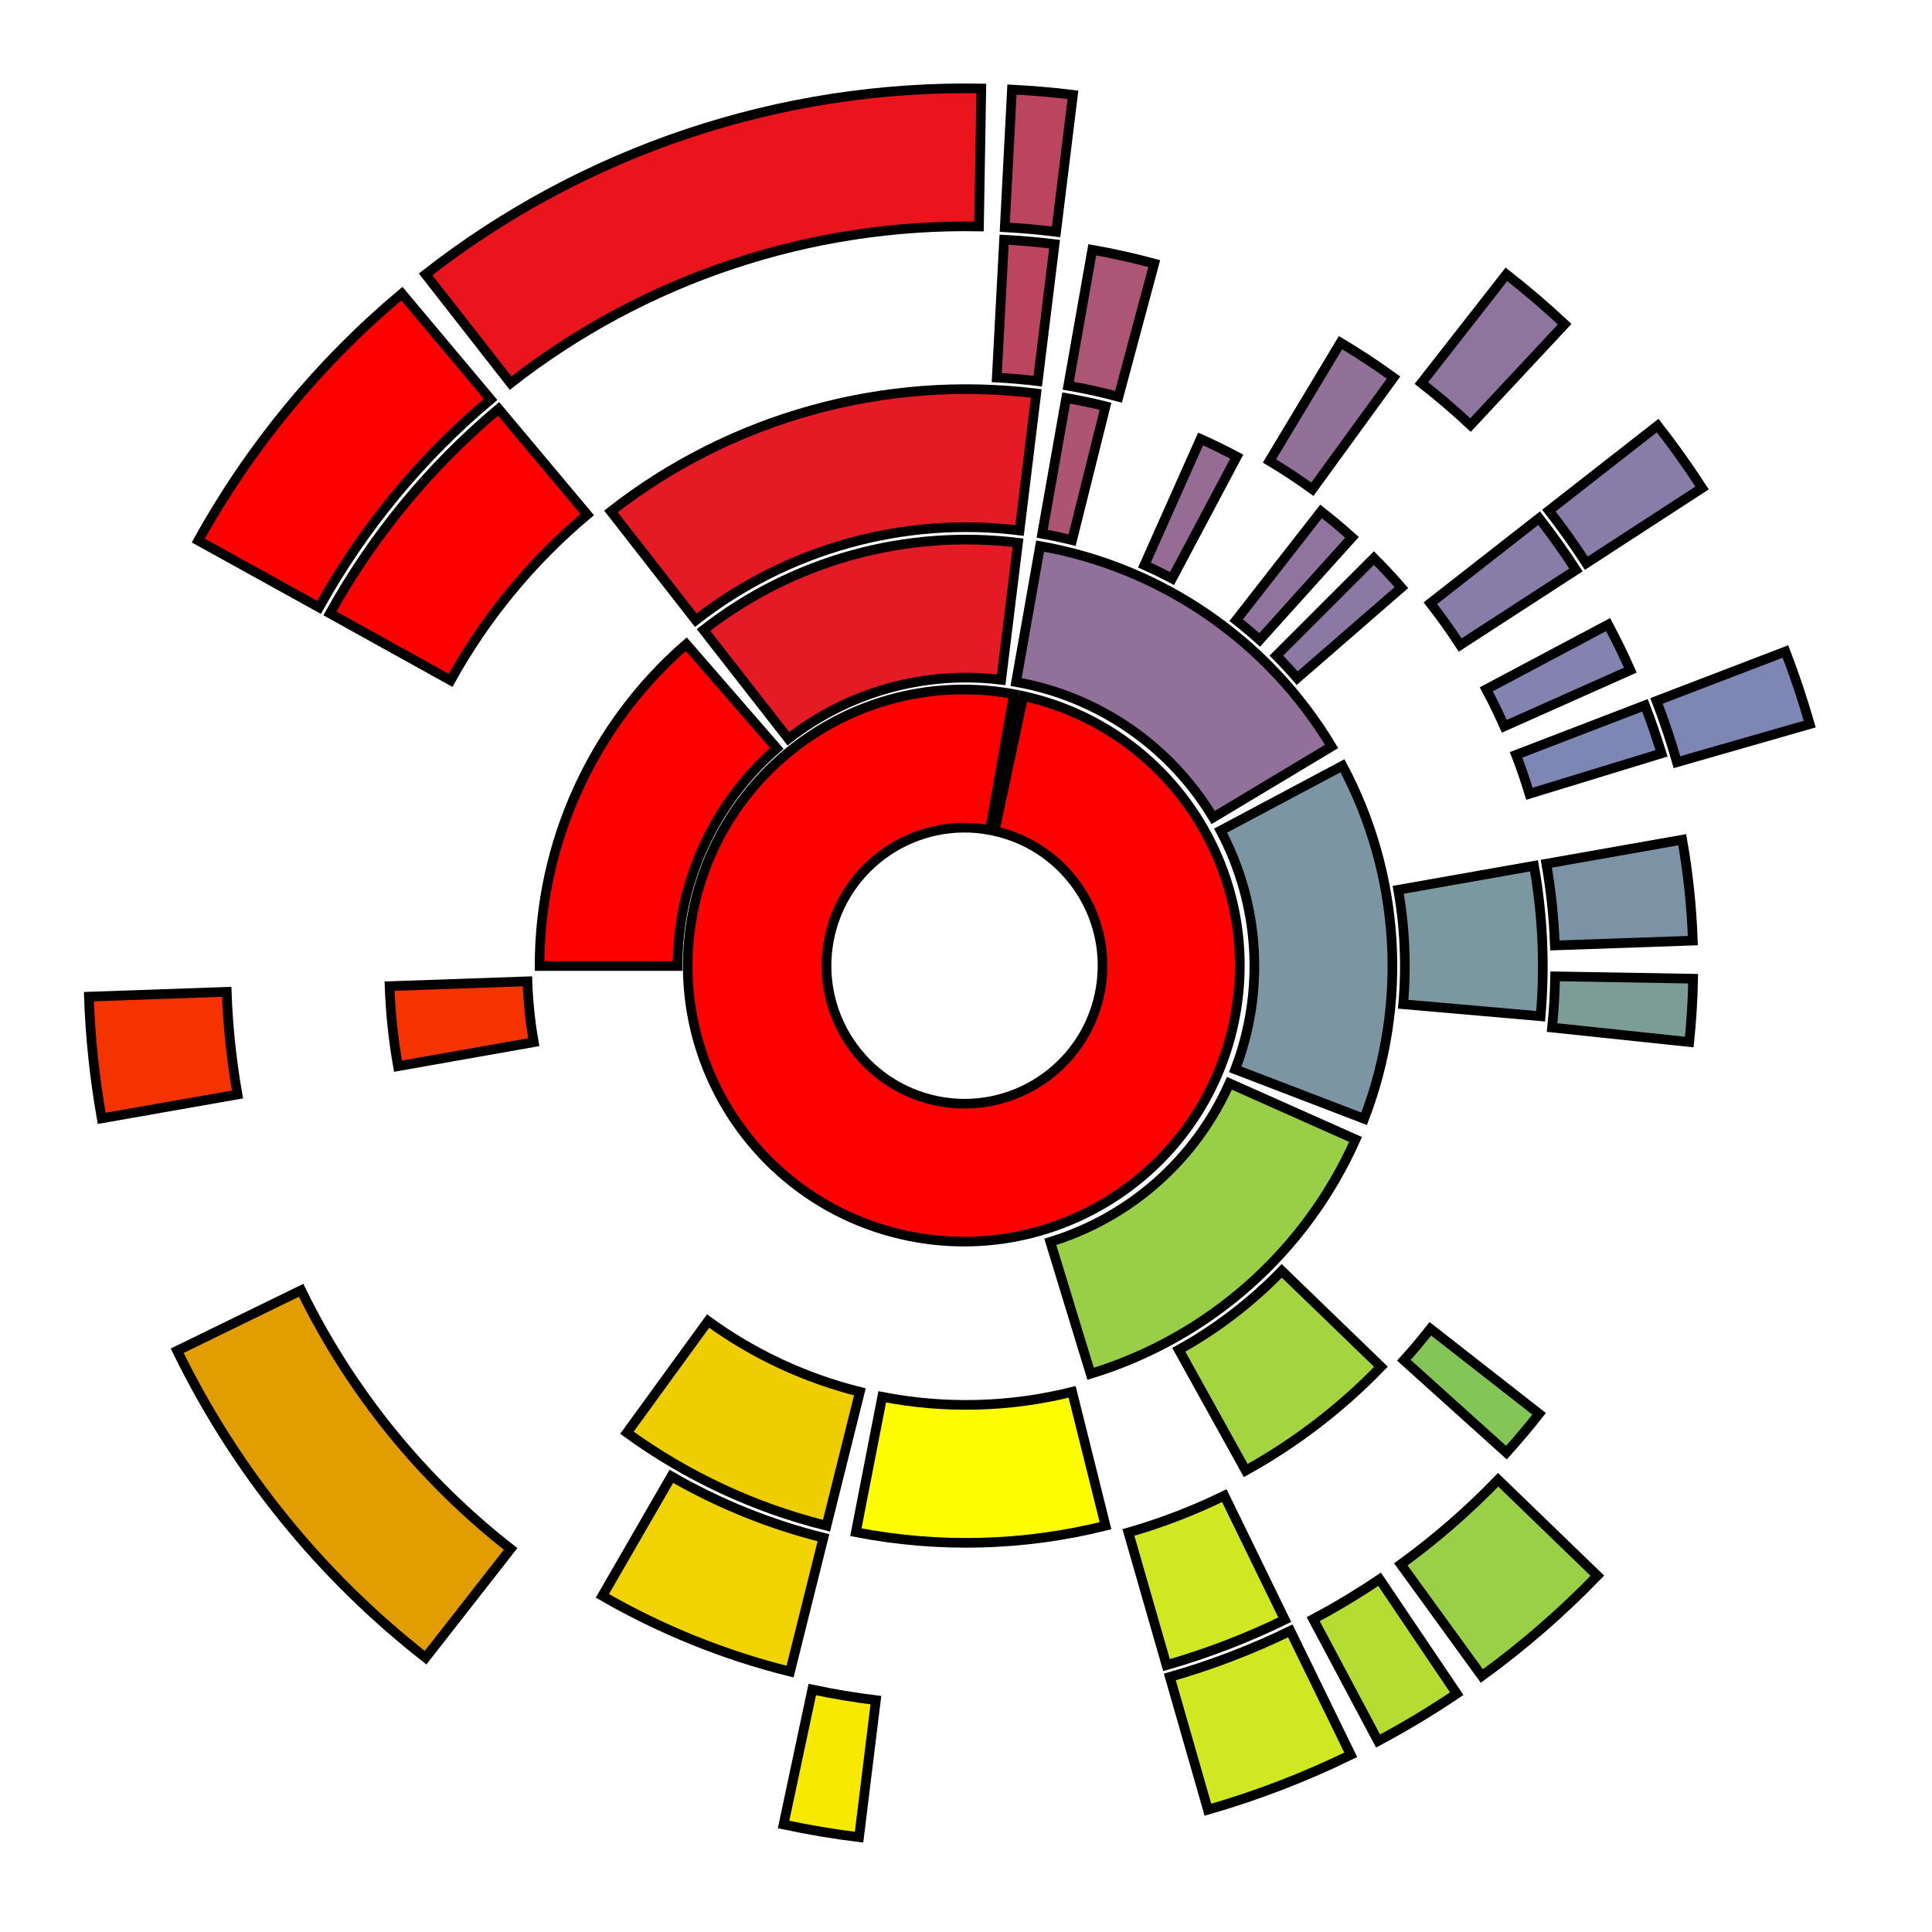
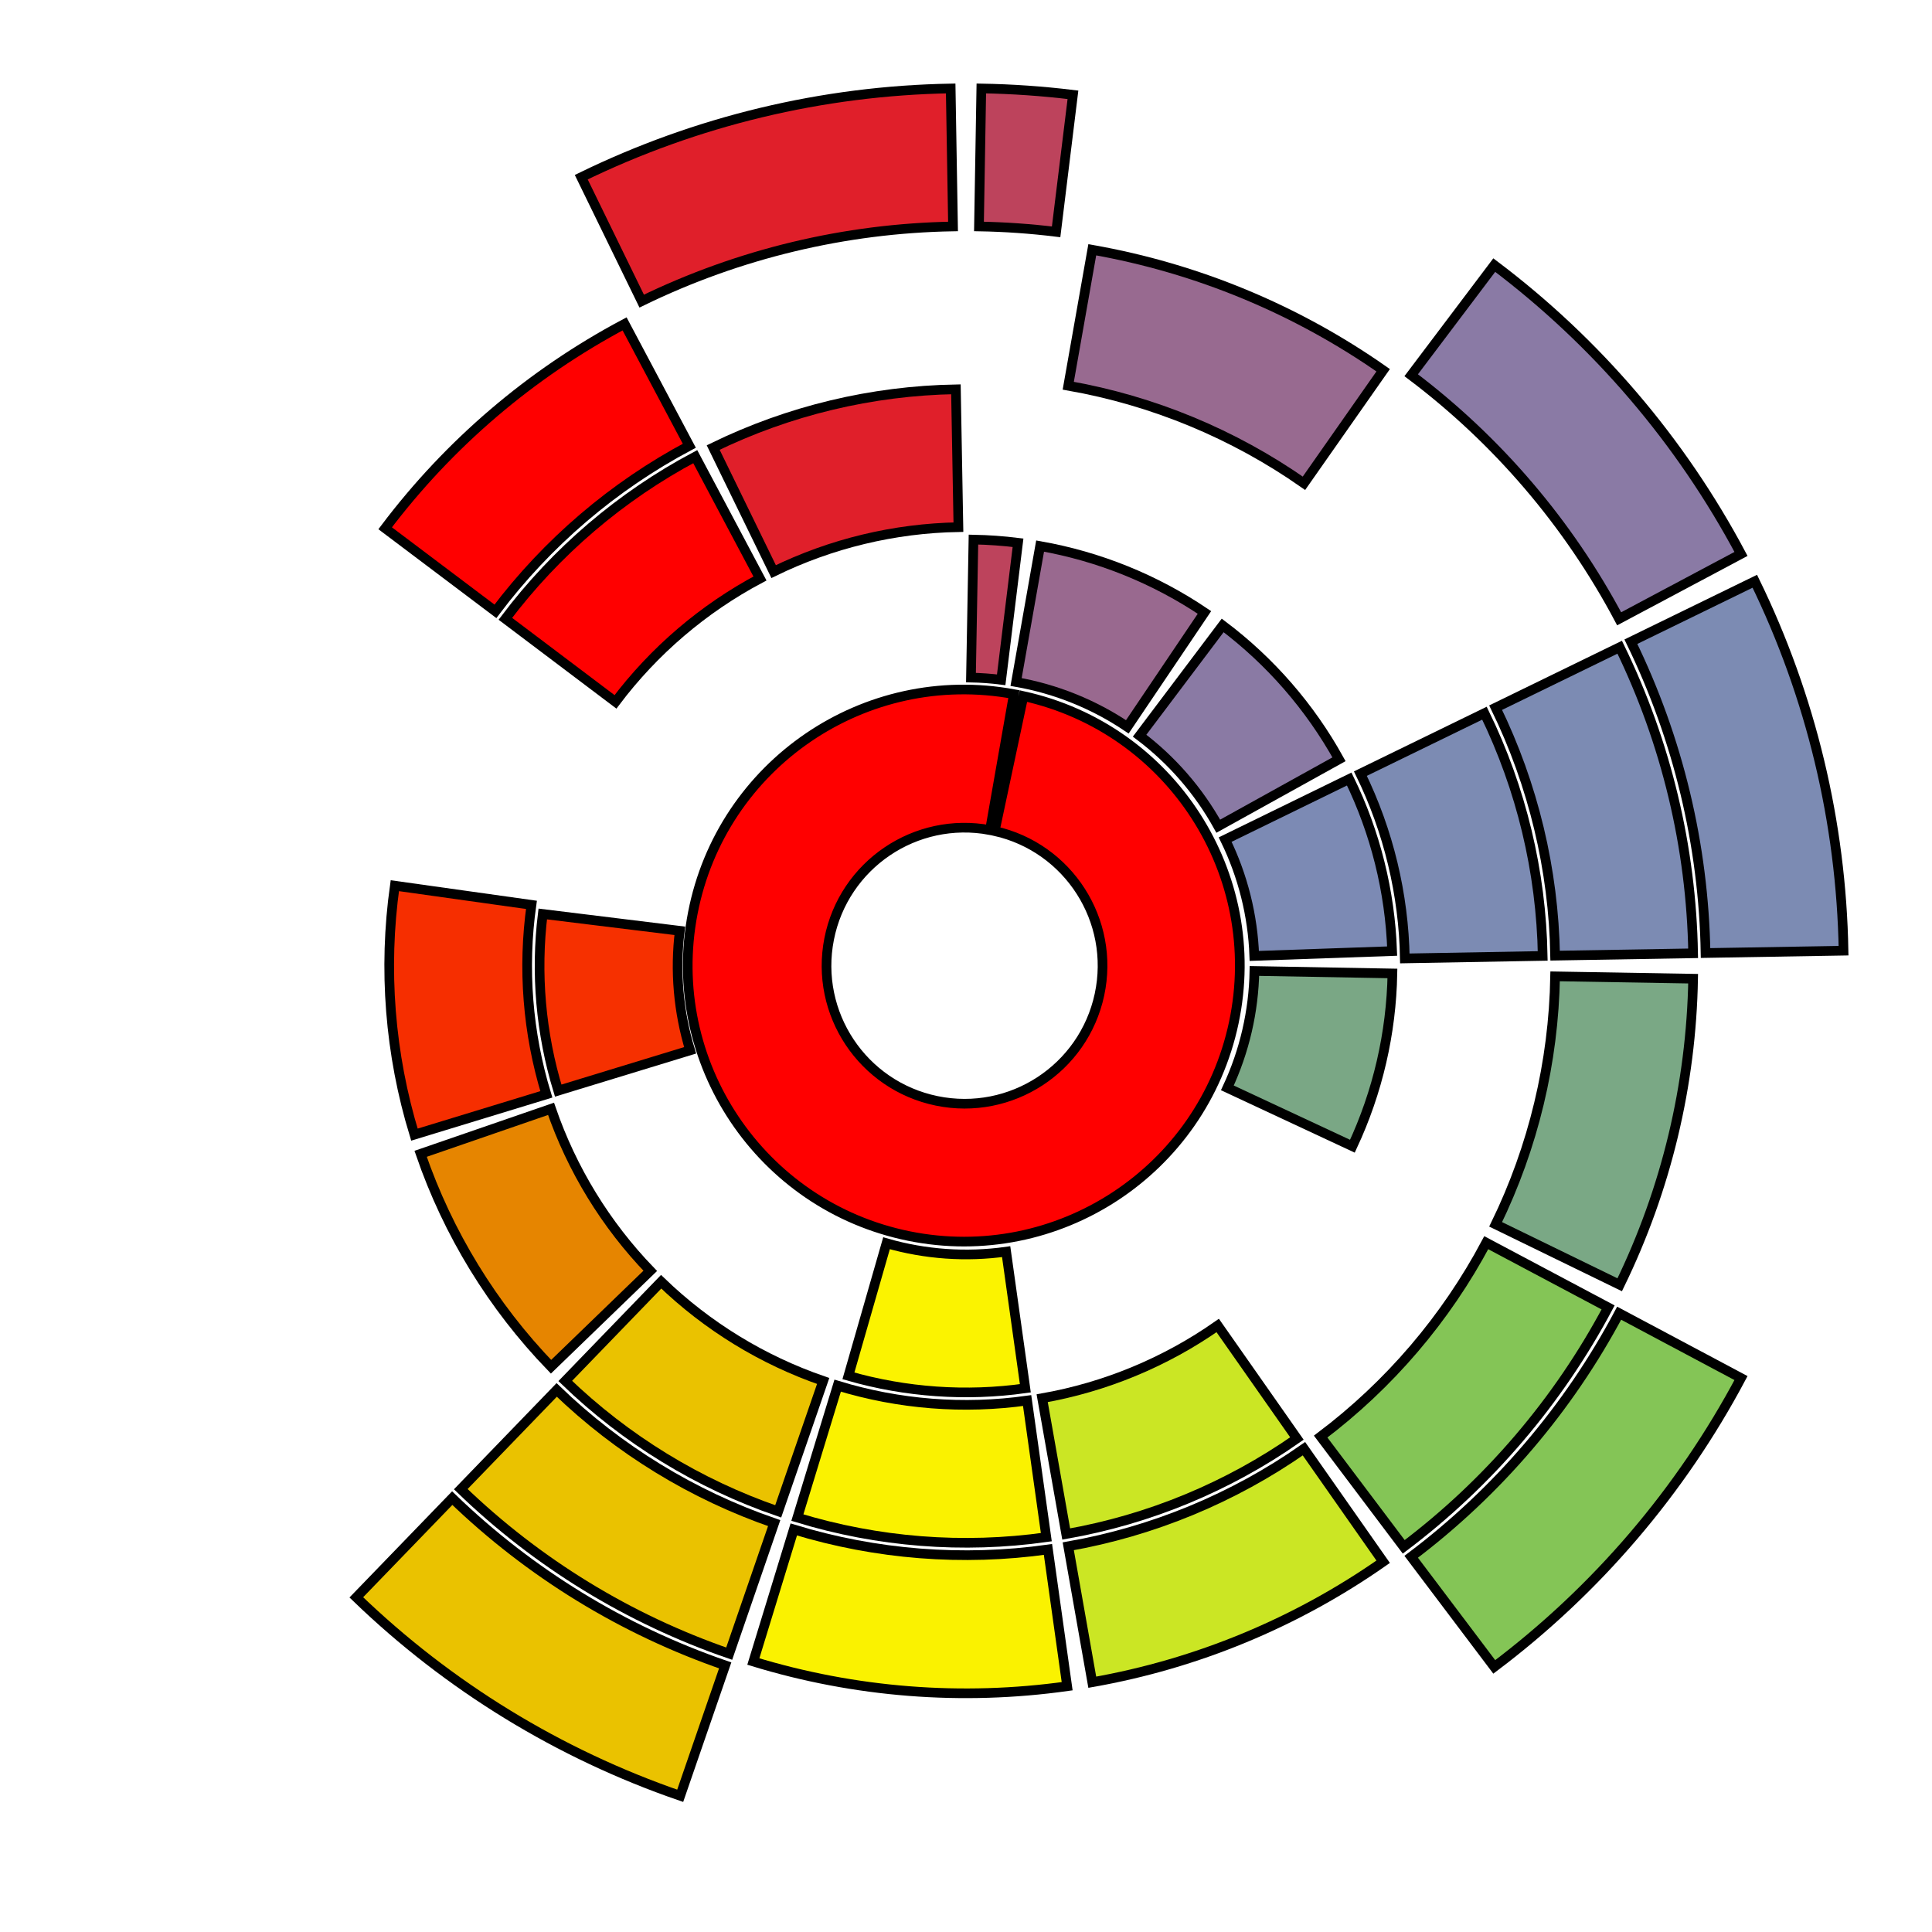
<svg xmlns="http://www.w3.org/2000/svg" width="600" height="600.0" viewBox="-7.0 -7.0 14 14">
  <defs>
</defs>
  <path d="M0.174,-0.985 A1.0,1.0,0,1,0,0.208,-0.978 L0.416,-1.956 A2.0,2.0,0,1,1,0.347,-1.97 Z" fill="red" stroke="black" stroke-width="0.07" />
-   <path d="M1.791,-1.076 A2.09,2.09,0,0,0,0.363,-2.058 L0.537,-3.043 A3.09,3.09,0,0,1,2.649,-1.591 Z" fill="#91719a" stroke="black" stroke-width="0.07" />
-   <path d="M1.951,0.749 A2.09,2.09,0,0,0,1.845,-0.981 L2.728,-1.451 A3.09,3.09,0,0,1,2.885,1.107 Z" fill="#7b96a2" stroke="black" stroke-width="0.07" />
-   <path d="M0.611,1.999 A2.09,2.09,0,0,0,1.909,0.85 L2.823,1.257 A3.09,3.09,0,0,1,0.903,2.955 Z" fill="#99cf47" stroke="black" stroke-width="0.07" />
-   <path d="M-1.371,-1.577 A2.09,2.09,0,0,0,-2.09,2.559511810217968e-16 L-3.09,3.784158609365321e-16 A3.09,3.09,0,0,1,-2.027,-2.332 Z" fill="#ff0000" stroke="black" stroke-width="0.07" />
-   <path d="M0.255,-2.074 A2.09,2.09,0,0,0,-1.287,-1.647 L-1.902,-2.435 A3.09,3.09,0,0,1,0.377,-3.067 Z" fill="#e41b25" stroke="black" stroke-width="0.07" />
-   <path d="M0.769,-3.086 A3.18,3.18,0,0,0,0.552,-3.132 L0.726,-4.116 A4.18,4.18,0,0,1,1.011,-4.056 Z" fill="#ad5473" stroke="black" stroke-width="0.07" />
-   <path d="M1.493,-2.808 A3.18,3.18,0,0,0,1.293,-2.905 L1.7,-3.819 A4.18,4.18,0,0,1,1.962,-3.691 Z" fill="#966c94" stroke="black" stroke-width="0.07" />
-   <path d="M2.128,-2.363 A3.18,3.18,0,0,0,1.958,-2.506 L2.573,-3.294 A4.18,4.18,0,0,1,2.797,-3.106 Z" fill="#8f759e" stroke="black" stroke-width="0.07" />
-   <path d="M2.4,-2.086 A3.18,3.18,0,0,0,2.249,-2.249 L2.956,-2.956 A4.18,4.18,0,0,1,3.155,-2.742 Z" fill="#8b79a3" stroke="black" stroke-width="0.07" />
-   <path d="M3.168,0.277 A3.18,3.18,0,0,0,3.132,-0.552 L4.116,-0.726 A4.18,4.18,0,0,1,4.164,0.364 Z" fill="#7b97a0" stroke="black" stroke-width="0.07" />
-   <path d="M1.542,2.781 A3.18,3.18,0,0,0,2.288,2.209 L3.007,2.904 A4.18,4.18,0,0,1,2.027,3.656 Z" fill="#a4d43f" stroke="black" stroke-width="0.07" />
-   <path d="M-0.607,3.122 A3.18,3.18,0,0,0,0.769,3.086 L1.011,4.056 A4.18,4.18,0,0,1,-0.798,4.103 Z" fill="#fefc00" stroke="black" stroke-width="0.07" />
-   <path d="M-1.869,2.573 A3.18,3.18,0,0,0,-0.769,3.086 L-1.011,4.056 A4.18,4.18,0,0,1,-2.457,3.382 Z" fill="#eece00" stroke="black" stroke-width="0.07" />
-   <path d="M-3.178,0.111 A3.18,3.18,0,0,0,-3.132,0.552 L-4.116,0.726 A4.18,4.18,0,0,1,-4.177,0.146 Z" fill="#f53300" stroke="black" stroke-width="0.07" />
-   <path d="M0.388,-3.156 A3.18,3.18,0,0,0,-1.958,-2.506 L-2.573,-3.294 A4.18,4.18,0,0,1,0.509,-4.149 Z" fill="#e41b25" stroke="black" stroke-width="0.07" />
-   <path d="M1.105,-4.125 A4.27,4.27,0,0,0,0.741,-4.205 L0.915,-5.19 A5.27,5.27,0,0,1,1.364,-5.09 Z" fill="#ac5574" stroke="black" stroke-width="0.07" />
-   <path d="M2.51,-3.455 A4.27,4.27,0,0,0,2.199,-3.66 L2.714,-4.517 A5.27,5.27,0,0,1,3.098,-4.264 Z" fill="#927199" stroke="black" stroke-width="0.07" />
-   <path d="M3.581,-2.326 A4.27,4.27,0,0,0,3.365,-2.629 L4.153,-3.245 A5.27,5.27,0,0,1,4.42,-2.87 Z" fill="#877da8" stroke="black" stroke-width="0.07" />
-   <path d="M3.901,-1.737 A4.27,4.27,0,0,0,3.77,-2.005 L4.653,-2.474 A5.27,5.27,0,0,1,4.814,-2.144 Z" fill="#8283af" stroke="black" stroke-width="0.07" />
-   <path d="M4.083,-1.248 A4.27,4.27,0,0,0,3.986,-1.53 L4.92,-1.889 A5.27,5.27,0,0,1,5.04,-1.541 Z" fill="#7e87b4" stroke="black" stroke-width="0.07" />
-   <path d="M4.267,-0.149 A4.27,4.27,0,0,0,4.205,-0.741 L5.19,-0.915 A5.27,5.27,0,0,1,5.267,-0.184 Z" fill="#7c93a6" stroke="black" stroke-width="0.07" />
-   <path d="M4.247,0.446 A4.27,4.27,0,0,0,4.269,0.075 L5.269,0.092 A5.27,5.27,0,0,1,5.241,0.551 Z" fill="#7b9d96" stroke="black" stroke-width="0.07" />
-   <path d="M3.173,2.857 A4.27,4.27,0,0,0,3.365,2.629 L4.153,3.245 A5.27,5.27,0,0,1,3.916,3.526 Z" fill="#83c557" stroke="black" stroke-width="0.07" />
-   <path d="M1.177,4.105 A4.27,4.27,0,0,0,1.872,3.838 L2.31,4.737 A5.27,5.27,0,0,1,1.453,5.066 Z" fill="#cfe821" stroke="black" stroke-width="0.07" />
-   <path d="M-2.135,3.698 A4.27,4.27,0,0,0,-1.033,4.143 L-1.275,5.113 A5.27,5.27,0,0,1,-2.635,4.564 Z" fill="#f0d300" stroke="black" stroke-width="0.07" />
-   <path d="M-2.745,-3.271 A4.27,4.27,0,0,0,-3.735,-2.07 L-4.609,-2.555 A5.27,5.27,0,0,1,-3.387,-4.037 Z" fill="#ff0000" stroke="black" stroke-width="0.07" />
-   <path d="M0.52,-4.238 A4.27,4.27,0,0,0,0.223,-4.264 L0.276,-5.263 A5.27,5.27,0,0,1,0.642,-5.231 Z" fill="#bb455f" stroke="black" stroke-width="0.07" />
-   <path d="M3.656,-3.92 A5.36,5.36,0,0,0,3.3,-4.224 L3.916,-5.012 A6.36,6.36,0,0,1,4.338,-4.651 Z" fill="#8e759e" stroke="black" stroke-width="0.07" />
-   <path d="M4.495,-2.919 A5.36,5.36,0,0,0,4.224,-3.3 L5.012,-3.916 A6.36,6.36,0,0,1,5.334,-3.464 Z" fill="#877da8" stroke="black" stroke-width="0.07" />
-   <path d="M5.152,-1.477 A5.36,5.36,0,0,0,5.004,-1.921 L5.938,-2.279 A6.36,6.36,0,0,1,6.114,-1.753 Z" fill="#7e87b4" stroke="black" stroke-width="0.07" />
-   <path d="M3.151,4.336 A5.36,5.36,0,0,0,3.856,3.723 L4.575,4.418 A6.36,6.36,0,0,1,3.738,5.145 Z" fill="#9ad046" stroke="black" stroke-width="0.07" />
-   <path d="M2.516,4.733 A5.36,5.36,0,0,0,2.997,4.444 L3.556,5.273 A6.36,6.36,0,0,1,2.986,5.616 Z" fill="#b5dc33" stroke="black" stroke-width="0.07" />
-   <path d="M1.477,5.152 A5.36,5.36,0,0,0,2.35,4.818 L2.788,5.716 A6.36,6.36,0,0,1,1.753,6.114 Z" fill="#cfe821" stroke="black" stroke-width="0.07" />
-   <path d="M-1.114,5.243 A5.36,5.36,0,0,0,-0.653,5.32 L-0.775,6.313 A6.36,6.36,0,0,1,-1.322,6.221 Z" fill="#f7e900" stroke="black" stroke-width="0.07" />
-   <path d="M-4.818,2.35 A5.36,5.36,0,0,0,-3.3,4.224 L-3.916,5.012 A6.36,6.36,0,0,1,-5.716,2.788 Z" fill="#e29d00" stroke="black" stroke-width="0.07" />
-   <path d="M-5.357,0.187 A5.36,5.36,0,0,0,-5.279,0.931 L-6.263,1.104 A6.36,6.36,0,0,1,-6.356,0.222 Z" fill="#f53300" stroke="black" stroke-width="0.07" />
-   <path d="M-3.445,-4.106 A5.36,5.36,0,0,0,-4.688,-2.599 L-5.563,-3.083 A6.36,6.36,0,0,1,-4.088,-4.872 Z" fill="#ff0000" stroke="black" stroke-width="0.07" />
-   <path d="M0.094,-5.359 A5.36,5.36,0,0,0,-3.3,-4.224 L-3.916,-5.012 A6.36,6.36,0,0,1,0.111,-6.359 Z" fill="#ea141c" stroke="black" stroke-width="0.07" />
-   <path d="M0.653,-5.32 A5.36,5.36,0,0,0,0.281,-5.353 L0.333,-6.351 A6.36,6.36,0,0,1,0.775,-6.313 Z" fill="#bb455f" stroke="black" stroke-width="0.07" />
+   <path d="M1.169,-1.733 A2.09,2.09,0,0,0,0.363,-2.058 L0.537,-3.043 A3.09,3.09,0,0,1,1.728,-2.562 Z" fill="#99698f" stroke="black" stroke-width="0.07" />
+   <path d="M1.828,-1.013 A2.09,2.09,0,0,0,1.258,-1.669 L1.86,-2.468 A3.09,3.09,0,0,1,2.703,-1.498 Z" fill="#8a7aa4" stroke="black" stroke-width="0.07" />
+   <path d="M2.089,-0.073 A2.09,2.09,0,0,0,1.878,-0.916 L2.777,-1.355 A3.09,3.09,0,0,1,3.088,-0.108 Z" fill="#7c8ab4" stroke="black" stroke-width="0.07" />
+   <path d="M1.894,0.883 A2.09,2.09,0,0,0,2.09,0.036 L3.09,0.054 A3.09,3.09,0,0,1,2.8,1.306 Z" fill="#7aa785" stroke="black" stroke-width="0.07" />
+   <path d="M-0.576,2.009 A2.09,2.09,0,0,0,0.291,2.07 L0.43,3.06 A3.09,3.09,0,0,1,-0.852,2.97 Z" fill="#fbf300" stroke="black" stroke-width="0.07" />
+   <path d="M-2.074,-0.255 A2.09,2.09,0,0,0,-1.999,0.611 L-2.955,0.903 A3.09,3.09,0,0,1,-3.067,-0.377 Z" fill="#f63000" stroke="black" stroke-width="0.07" />
+   <path d="M0.255,-2.074 A2.09,2.09,0,0,0,0.036,-2.09 L0.054,-3.09 A3.09,3.09,0,0,1,0.377,-3.067 Z" fill="#bd435c" stroke="black" stroke-width="0.07" />
+   <path d="M3.18,-0.055 A3.18,3.18,0,0,0,2.858,-1.394 L3.757,-1.832 A4.18,4.18,0,0,1,4.179,-0.073 Z" fill="#7c8bb3" stroke="black" stroke-width="0.07" />
+   <path d="M0.552,3.132 A3.18,3.18,0,0,0,1.824,2.605 L2.398,3.424 A4.18,4.18,0,0,1,0.726,4.116 Z" fill="#cbe624" stroke="black" stroke-width="0.07" />
+   <path d="M-0.93,3.041 A3.18,3.18,0,0,0,0.443,3.149 L0.582,4.139 A4.18,4.18,0,0,1,-1.222,3.997 Z" fill="#faf200" stroke="black" stroke-width="0.07" />
+   <path d="M-2.209,2.288 A3.18,3.18,0,0,0,-1.035,3.007 L-1.361,3.952 A4.18,4.18,0,0,1,-2.904,3.007 Z" fill="#eac200" stroke="black" stroke-width="0.07" />
+   <path d="M-3.007,1.035 A3.18,3.18,0,0,0,-2.288,2.209 L-3.007,2.904 A4.18,4.18,0,0,1,-3.952,1.361 Z" fill="#e68500" stroke="black" stroke-width="0.07" />
+   <path d="M-3.149,-0.443 A3.18,3.18,0,0,0,-3.041,0.93 L-3.997,1.222 A4.18,4.18,0,0,1,-4.139,-0.582 Z" fill="#f62e00" stroke="black" stroke-width="0.07" />
+   <path d="M-1.493,-2.808 A3.18,3.18,0,0,0,-2.54,-1.914 L-3.338,-2.516 A4.18,4.18,0,0,1,-1.962,-3.691 Z" fill="#ff0000" stroke="black" stroke-width="0.07" />
+   <path d="M-0.055,-3.18 A3.18,3.18,0,0,0,-1.394,-2.858 L-1.832,-3.757 A4.18,4.18,0,0,1,-0.073,-4.179 Z" fill="#e01f2a" stroke="black" stroke-width="0.07" />
+   <path d="M2.449,-3.498 A4.27,4.27,0,0,0,0.741,-4.205 L0.915,-5.19 A5.27,5.27,0,0,1,3.023,-4.317 Z" fill="#986a90" stroke="black" stroke-width="0.07" />
+   <path d="M4.269,-0.075 A4.27,4.27,0,0,0,3.838,-1.872 L4.737,-2.31 A5.27,5.27,0,0,1,5.269,-0.092 Z" fill="#7c8bb3" stroke="black" stroke-width="0.07" />
+   <path d="M3.838,1.872 A4.27,4.27,0,0,0,4.269,0.075 L5.269,0.092 A5.27,5.27,0,0,1,4.737,2.31 Z" fill="#7aa885" stroke="black" stroke-width="0.07" />
+   <path d="M2.57,3.41 A4.27,4.27,0,0,0,3.77,2.005 L4.653,2.474 A5.27,5.27,0,0,1,3.172,4.209 Z" fill="#84c556" stroke="black" stroke-width="0.07" />
+   <path d="M0.741,4.205 A4.27,4.27,0,0,0,2.449,3.498 L3.023,4.317 A5.27,5.27,0,0,1,0.915,5.19 Z" fill="#cbe624" stroke="black" stroke-width="0.07" />
+   <path d="M-1.248,4.083 A4.27,4.27,0,0,0,0.594,4.228 L0.733,5.219 A5.27,5.27,0,0,1,-1.541,5.04 Z" fill="#faf200" stroke="black" stroke-width="0.07" />
+   <path d="M-2.966,3.072 A4.27,4.27,0,0,0,-1.39,4.037 L-1.716,4.983 A5.27,5.27,0,0,1,-3.661,3.791 Z" fill="#eac200" stroke="black" stroke-width="0.07" />
+   <path d="M-2.005,-3.77 A4.27,4.27,0,0,0,-3.41,-2.57 L-4.209,-3.172 A5.27,5.27,0,0,1,-2.474,-4.653 Z" fill="#ff0000" stroke="black" stroke-width="0.07" />
+   <path d="M4.733,-2.516 A5.36,5.36,0,0,0,3.226,-4.281 L3.828,-5.079 A6.36,6.36,0,0,1,5.616,-2.986 Z" fill="#8a7aa5" stroke="black" stroke-width="0.07" />
+   <path d="M5.359,-0.094 A5.36,5.36,0,0,0,4.818,-2.35 L5.716,-2.788 A6.36,6.36,0,0,1,6.359,-0.111 Z" fill="#7c8bb3" stroke="black" stroke-width="0.07" />
+   <path d="M3.226,4.281 A5.36,5.36,0,0,0,4.733,2.516 L5.616,2.986 A6.36,6.36,0,0,1,3.828,5.079 Z" fill="#84c556" stroke="black" stroke-width="0.07" />
+   <path d="M-3.723,3.856 A5.36,5.36,0,0,0,-1.745,5.068 L-2.071,6.013 A6.36,6.36,0,0,1,-4.418,4.575 Z" fill="#eac200" stroke="black" stroke-width="0.07" />
+   <path d="M-0.094,-5.359 A5.36,5.36,0,0,0,-2.35,-4.818 L-2.788,-5.716 A6.36,6.36,0,0,1,-0.111,-6.359 Z" fill="#e01f2a" stroke="black" stroke-width="0.07" />
+   <path d="M0.653,-5.32 A5.36,5.36,0,0,0,0.094,-5.359 L0.111,-6.359 A6.36,6.36,0,0,1,0.775,-6.313 Z" fill="#bd435c" stroke="black" stroke-width="0.07" />
</svg>
